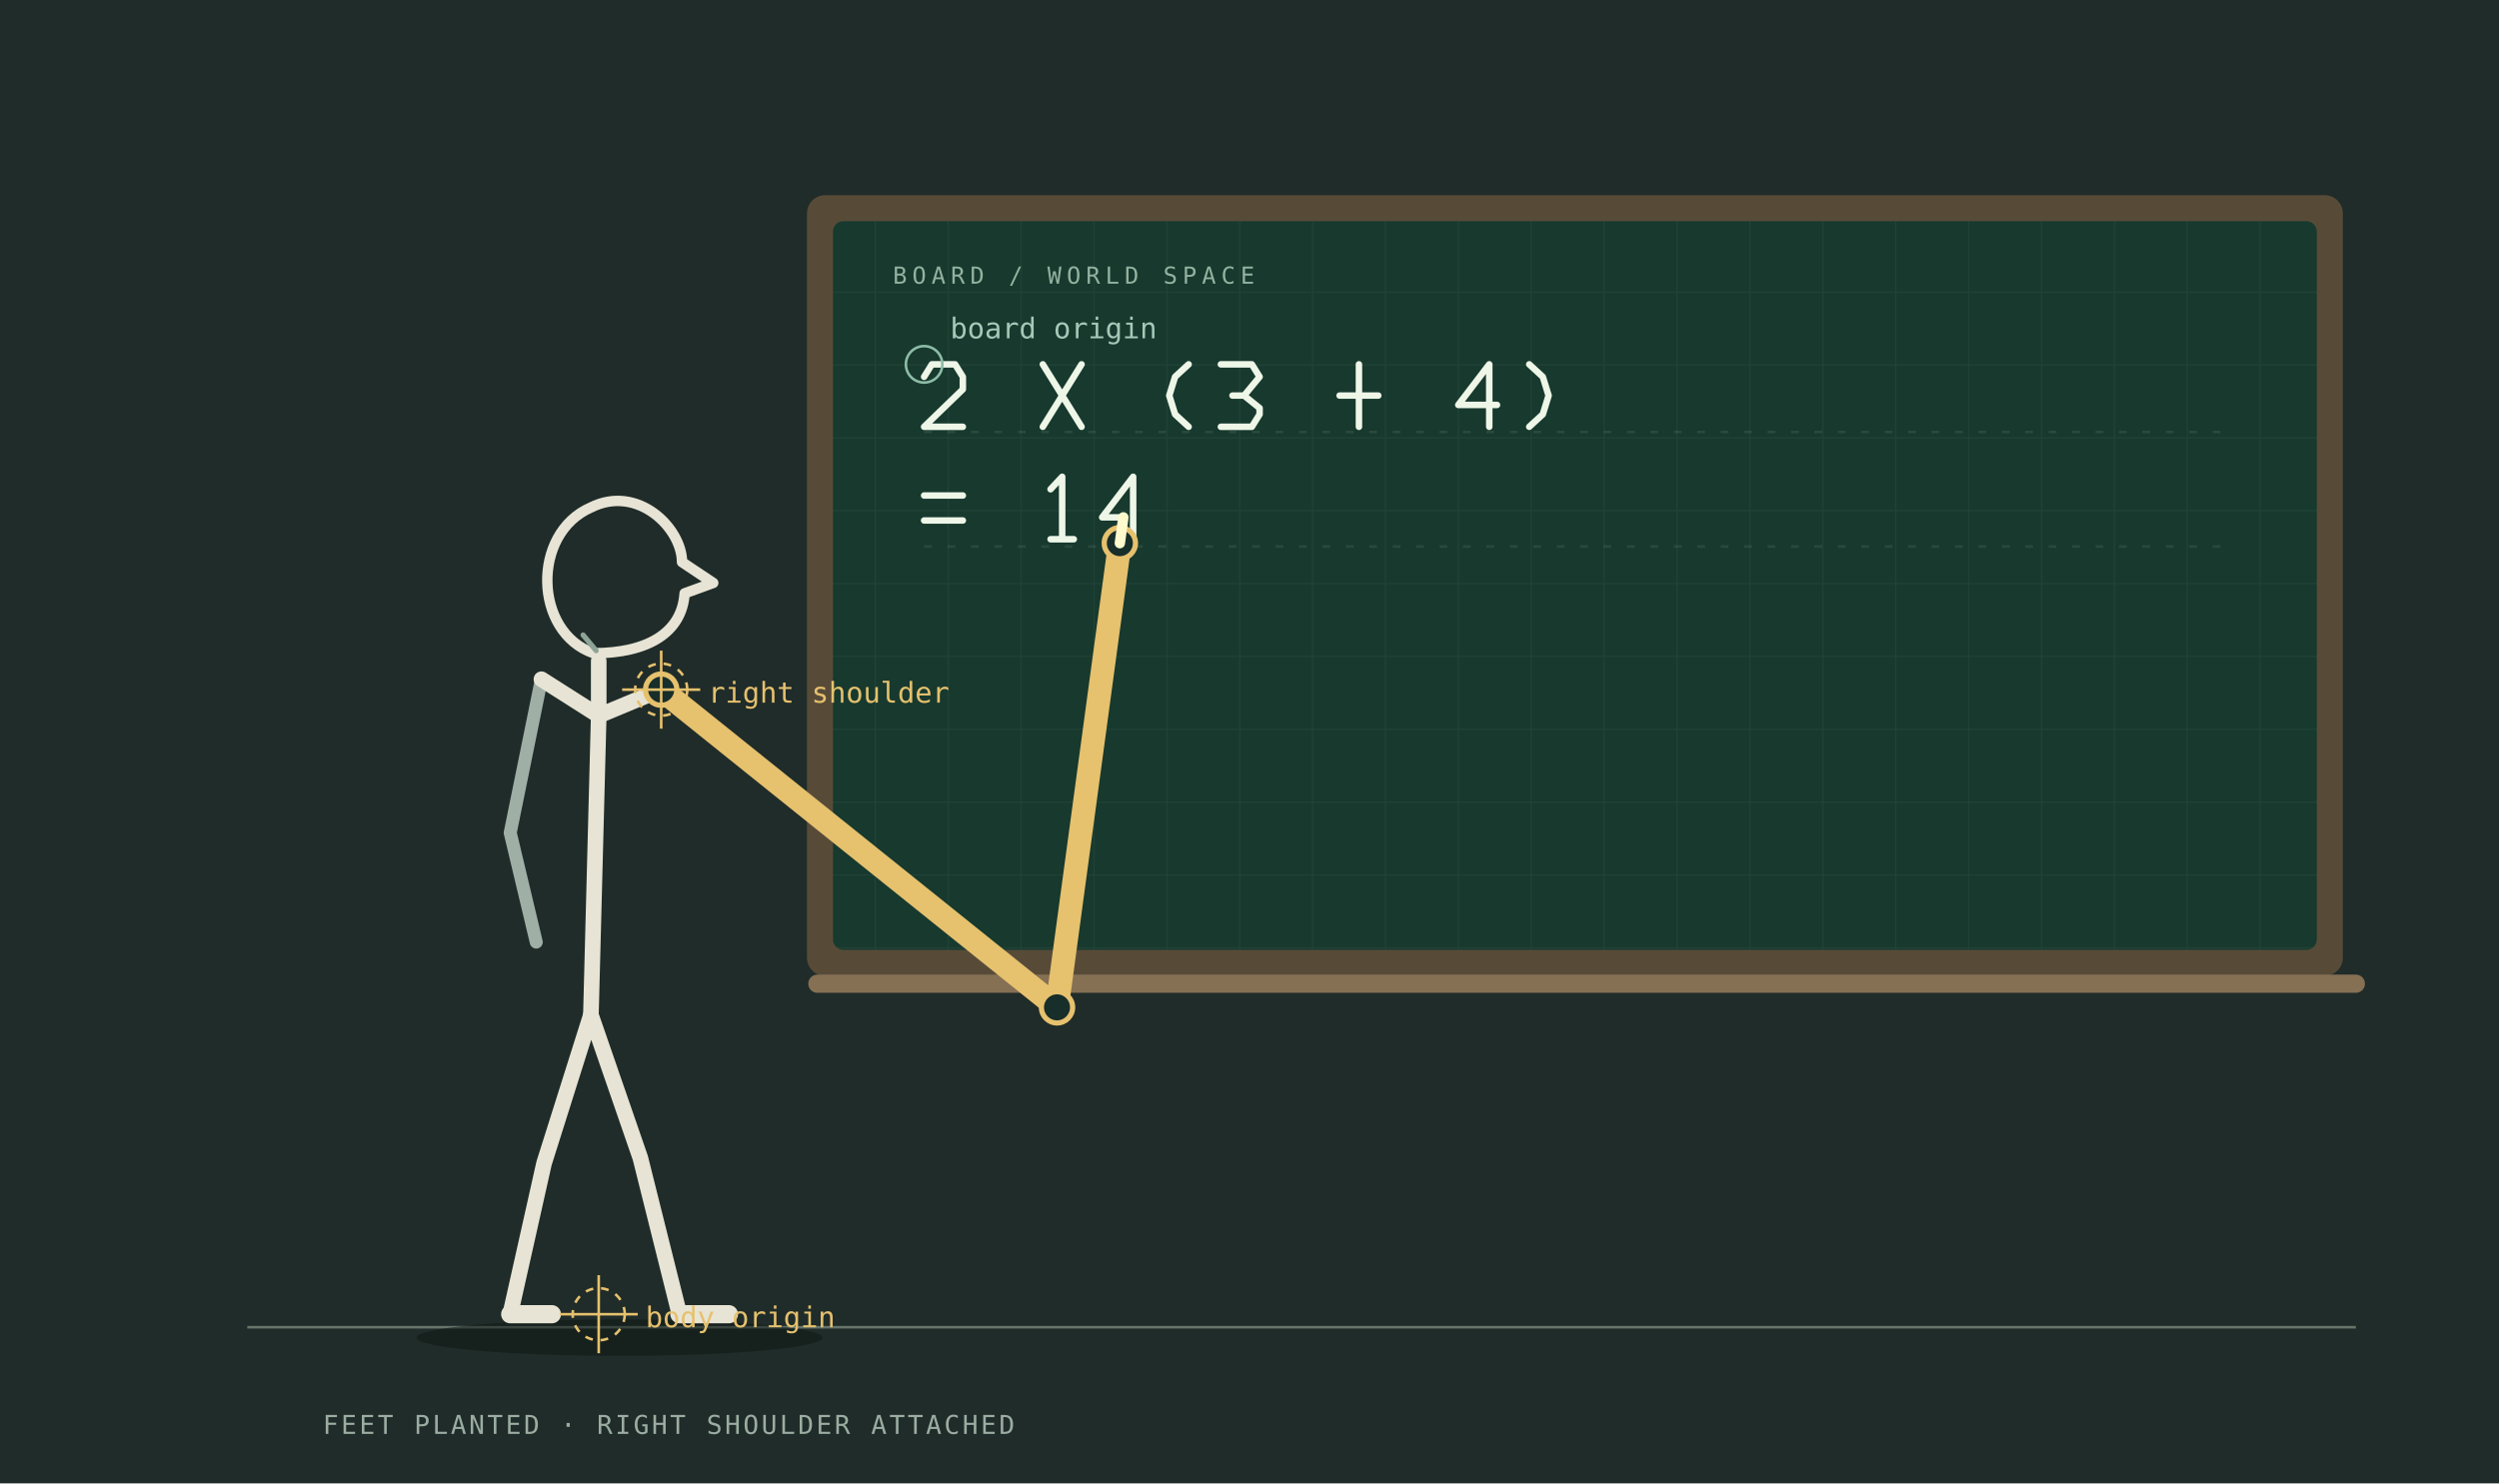
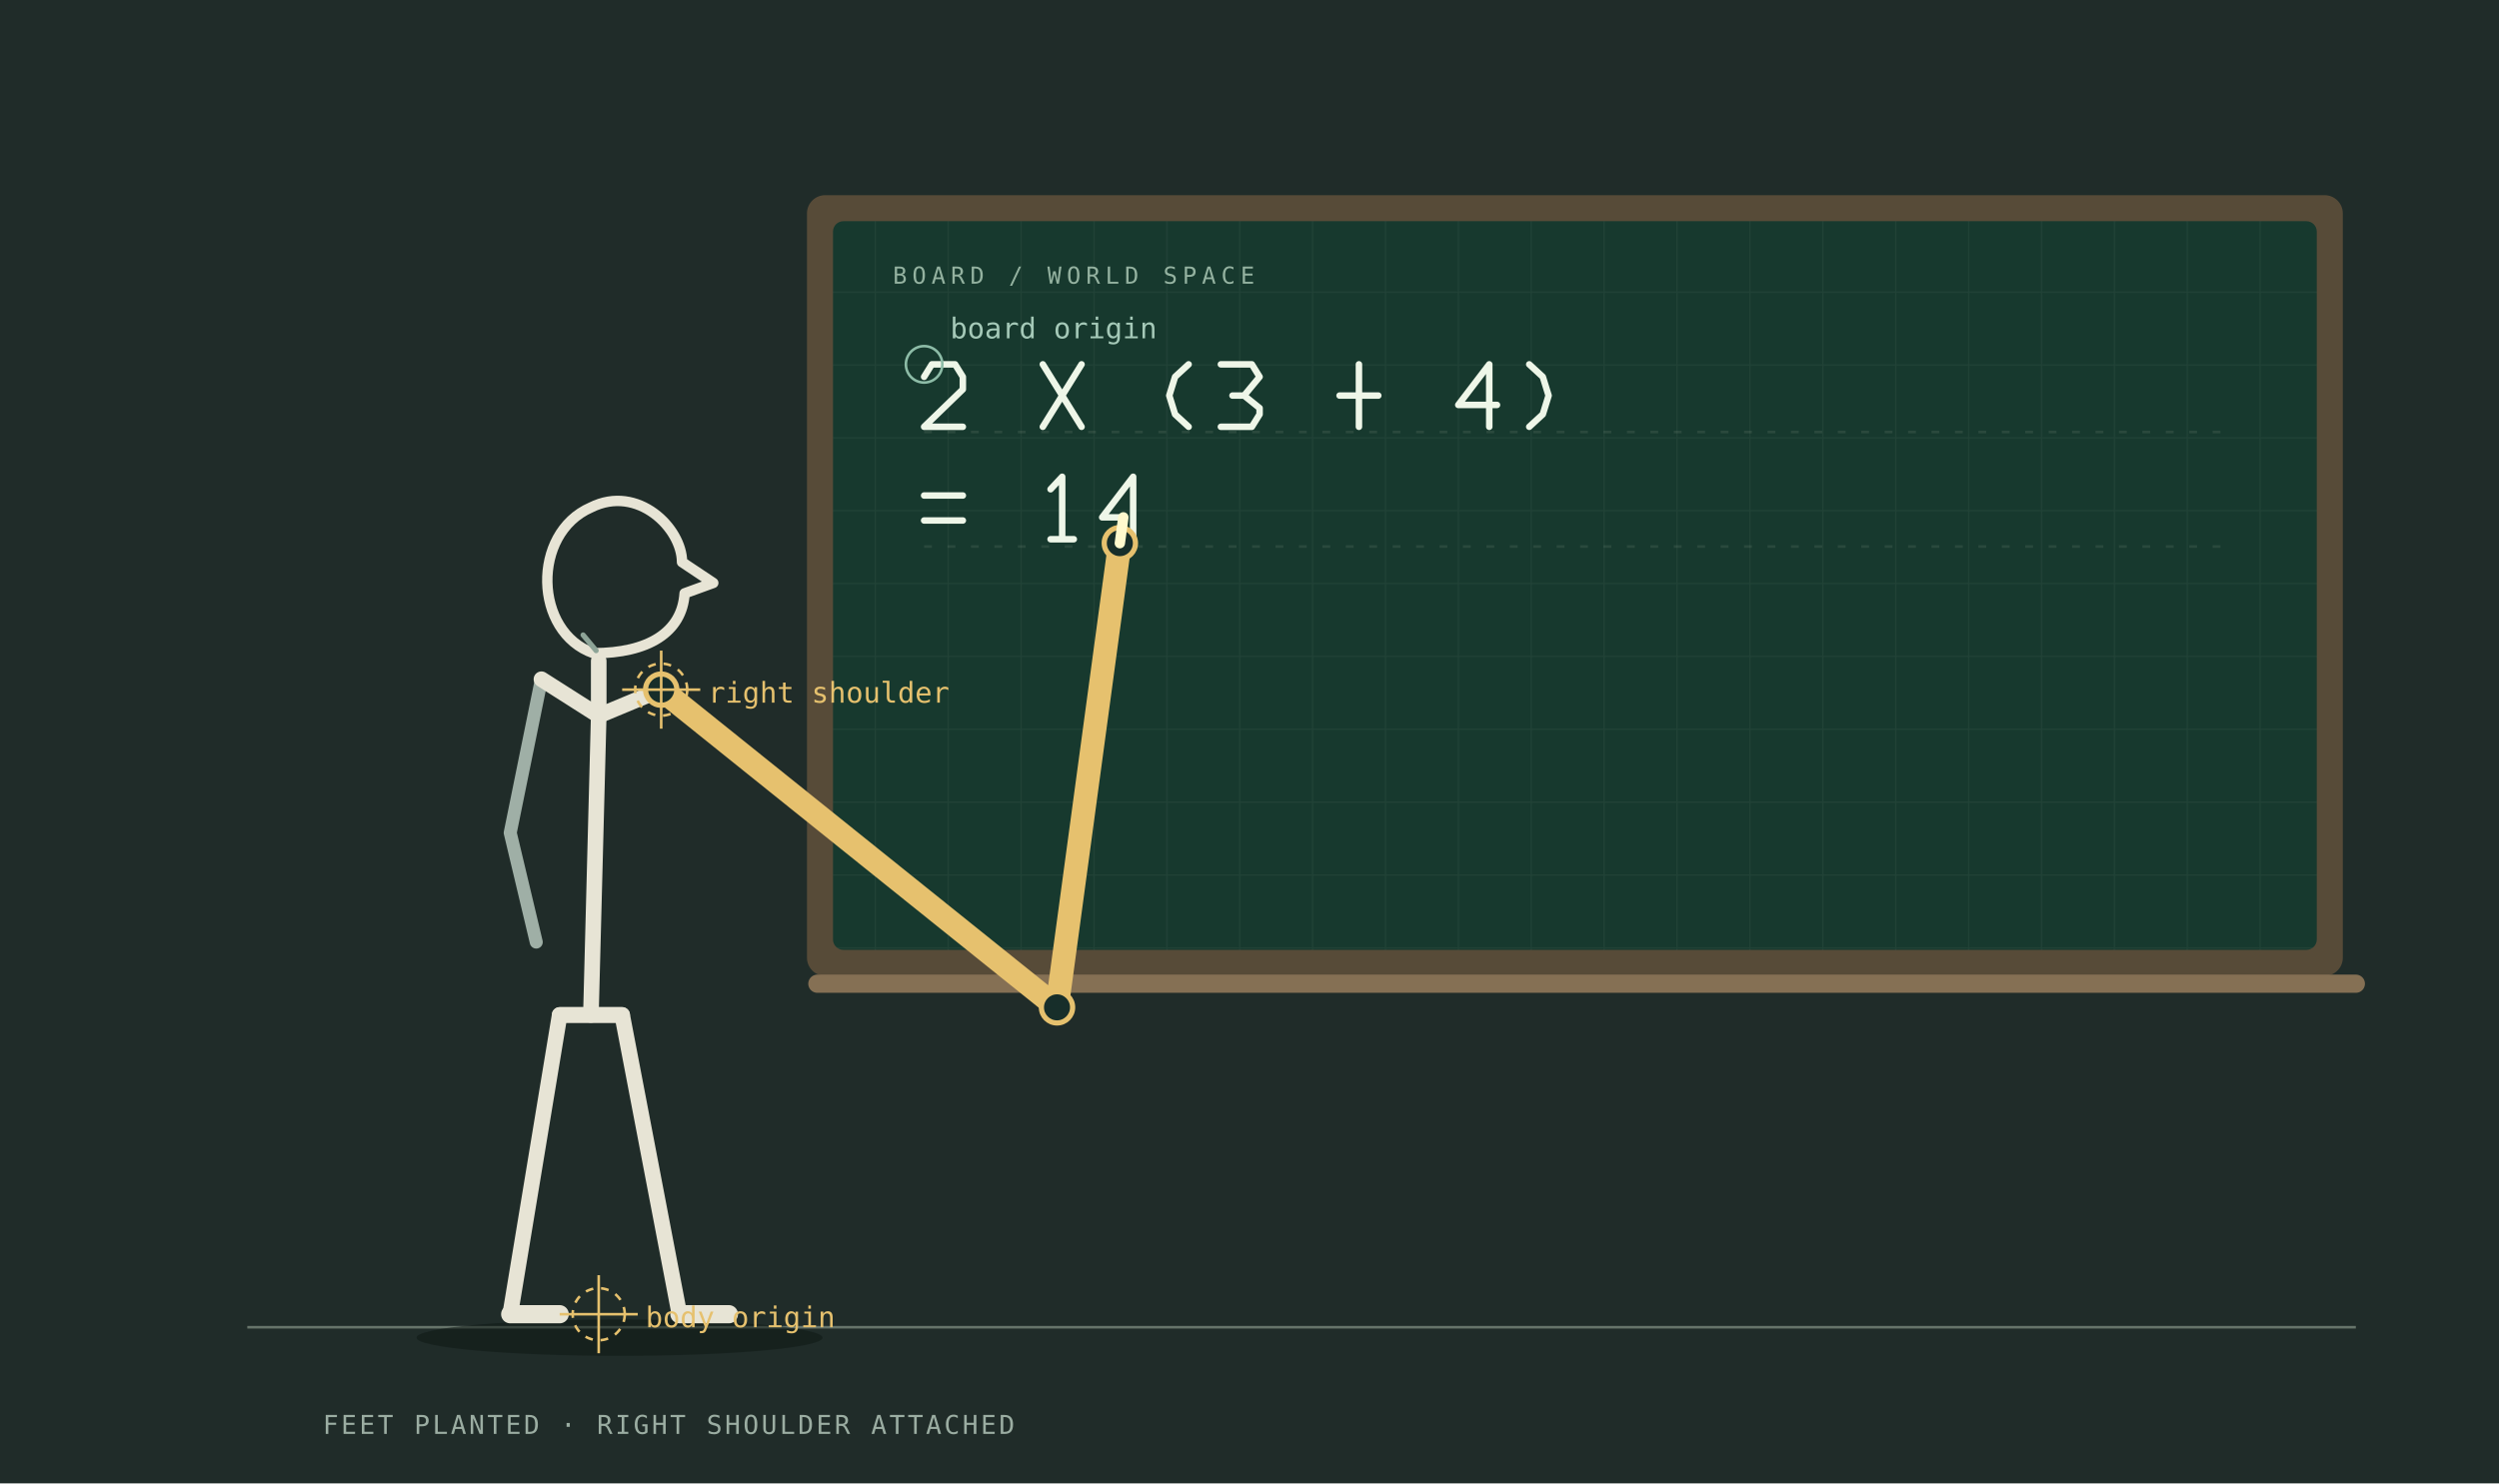
<svg xmlns="http://www.w3.org/2000/svg" id="scene" viewBox="0 0 960 570" role="img" aria-label="Back-facing stick figure standing still, writing with its right arm on the board to its right">
  <rect width="960" height="570" fill="#202c29" />
  <defs>
    <pattern id="board-grid" width="28" height="28" patternUnits="userSpaceOnUse">
      <path d="M28 0H0V28" fill="none" stroke="#cfdec9" stroke-opacity=".055" />
    </pattern>
  </defs>
  <path d="M95 510H905" stroke="#66746a" stroke-width="1" />
  <ellipse cx="238" cy="514" rx="78" ry="7" fill="#0b1512" opacity=".5" />
  <rect x="310" y="75" width="590" height="300" rx="7" fill="#574b38" />
  <rect x="320" y="85" width="570" height="280" rx="4" fill="#17392e" />
  <rect x="320" y="85" width="570" height="280" rx="4" fill="url(#board-grid)" />
  <path d="M314 378H905" stroke="#857054" stroke-width="7" stroke-linecap="round" />
  <path d="M355 166H855M355 210H855" stroke="#d2dec9" stroke-opacity=".1" stroke-dasharray="3 6" />
  <text x="343" y="109" fill="#94b2a0" font-family="monospace" font-size="9" letter-spacing="2">BOARD / WORLD SPACE</text>
  <g>
    <g data-layer="body" transform="translate(230,505) scale(1)" data-view="rear-three-quarter-facing-right">
      <path data-part="left-arm" d="M-22,-244L-34,-185L-24,-143" fill="none" stroke="#9fafa6" stroke-width="5" stroke-linecap="round" stroke-linejoin="round" />
-       <path data-part="legs" d="M-34,0L-21,-58L-3,-115L16,-60L31,0" fill="none" stroke="#e7e4d5" stroke-width="6" stroke-linecap="round" stroke-linejoin="round" />
-       <path data-part="left-foot" d="M-34,0L-18,0" fill="none" stroke="#e7e4d5" stroke-width="7" stroke-linecap="round" stroke-linejoin="round" />
+       <path data-part="legs" d="M-34,0L-24.5,-57.5L-15,-115L9,-115L20,-57.5L31,0" fill="none" stroke="#e7e4d5" stroke-width="6" stroke-linecap="round" stroke-linejoin="round" />
+       <path data-part="hips" d="M-15,-115L-3,-115L9,-115" fill="none" stroke="#e7e4d5" stroke-width="6" stroke-linecap="round" stroke-linejoin="round" />
+       <path data-part="left-foot" d="M-34,0L-15,0" fill="none" stroke="#e7e4d5" stroke-width="7" stroke-linecap="round" stroke-linejoin="round" />
      <path data-part="right-foot" d="M31,0L50,0" fill="none" stroke="#e7e4d5" stroke-width="7" stroke-linecap="round" stroke-linejoin="round" />
      <path data-part="torso" d="M-3,-115L0,-230L0,-251" fill="none" stroke="#e7e4d5" stroke-width="6" stroke-linecap="round" stroke-linejoin="round" />
      <path data-part="shoulders" d="M-22,-244L0,-230L24,-240" fill="none" stroke="#e7e4d5" stroke-width="6" stroke-linecap="round" stroke-linejoin="round" />
      <path data-part="head" d="M-2,-254 C-25,-262 -26,-300 -3,-310 C15,-319 32,-302 32,-289 L44,-281 L33,-277 C32,-262 19,-254 -2,-254Z" fill="#202c29" stroke="#e7e4d5" stroke-width="4" stroke-linejoin="round" />
      <path data-part="nape" d="M-6,-261L-1,-255" fill="none" stroke="#8da497" stroke-width="2" stroke-linecap="round" stroke-linejoin="round" />
    </g>
    <g data-layer="drawing-arm">
      <path fill="none" stroke="#eef6e8" stroke-width="2.5" stroke-linecap="round" stroke-linejoin="round" d="M355,144.8L355.992,143.2M355.992,143.2L356.984,141.6M356.984,141.6L357.976,140M357.976,140L359.762,140M359.762,140L361.547,140M361.547,140L363.333,140M363.333,140L365.118,140M365.118,140L366.904,140M366.904,140L367.896,141.6M367.896,141.6L368.888,143.2M368.888,143.2L369.88,144.8M369.88,144.8L369.88,146.4M369.88,146.4L369.88,148M369.88,148L369.88,149.6M369.88,149.6L368.527,150.909M368.527,150.909L367.175,152.218M367.175,152.218L365.822,153.527M365.822,153.527L364.469,154.836M364.469,154.836L363.116,156.145M363.116,156.145L361.764,157.455M361.764,157.455L360.411,158.764M360.411,158.764L359.058,160.073M359.058,160.073L357.705,161.382M357.705,161.382L356.353,162.691M356.353,162.691L355,164M355,164L356.86,164M356.86,164L358.72,164M358.72,164L360.58,164M360.58,164L362.44,164M362.44,164L364.3,164M364.3,164L366.16,164M366.16,164L368.02,164M368.02,164L369.88,164M400.6,140L401.592,141.6M401.592,141.6L402.584,143.2M402.584,143.2L403.576,144.8M403.576,144.8L404.568,146.4M404.568,146.4L405.56,148M405.56,148L406.552,149.6M406.552,149.6L407.544,151.2M407.544,151.2L408.536,152.8M408.536,152.8L409.528,154.4M409.528,154.4L410.52,156M410.52,156L411.512,157.6M411.512,157.6L412.504,159.2M412.504,159.2L413.496,160.8M413.496,160.8L414.488,162.4M414.488,162.4L415.48,164M415.48,140L414.488,141.6M414.488,141.6L413.496,143.2M413.496,143.2L412.504,144.8M412.504,144.8L411.512,146.4M411.512,146.4L410.52,148M410.52,148L409.528,149.6M409.528,149.6L408.536,151.2M408.536,151.2L407.544,152.8M407.544,152.8L406.552,154.4M406.552,154.4L405.56,156M405.56,156L404.568,157.6M404.568,157.6L403.576,159.2M403.576,159.2L402.584,160.8M402.584,160.8L401.592,162.4M401.592,162.4L400.6,164M456.616,140L455.314,141.2M455.314,141.2L454.012,142.4M454.012,142.4L452.71,143.6M452.71,143.6L451.408,144.8M451.408,144.8L450.85,146.6M450.85,146.6L450.292,148.4M450.292,148.4L449.734,150.2M449.734,150.2L449.176,152M449.176,152L449.734,153.8M449.734,153.8L450.292,155.6M450.292,155.6L450.85,157.4M450.85,157.4L451.408,159.2M451.408,159.2L452.71,160.4M452.71,160.4L454.012,161.6M454.012,161.6L455.314,162.8M455.314,162.8L456.616,164M469,140L470.984,140M470.984,140L472.968,140M472.968,140L474.952,140M474.952,140L476.936,140M476.936,140L478.92,140M478.92,140L480.904,140M480.904,140L481.896,141.6M481.896,141.6L482.888,143.2M482.888,143.2L483.88,144.8M483.88,144.8L482.69,146.24M482.69,146.24L481.499,147.68M481.499,147.68L480.309,149.12M480.309,149.12L479.118,150.56M479.118,150.56L477.928,152M477.928,152L479.416,153.2M479.416,153.2L480.904,154.4M480.904,154.4L482.392,155.6M482.392,155.6L483.88,156.8M483.88,156.8L483.88,158M483.88,158L483.88,159.2M483.88,159.2L482.888,160.8M482.888,160.8L481.896,162.4M481.896,162.4L480.904,164M480.904,164L478.92,164M478.92,164L476.936,164M476.936,164L474.952,164M474.952,164L472.968,164M472.968,164L470.984,164M470.984,164L469,164M473.464,152L474.952,152M474.952,152L476.44,152M476.44,152L477.928,152M514.6,152L516.46,152M516.46,152L518.32,152M518.32,152L520.18,152M520.18,152L522.04,152M522.04,152L523.9,152M523.9,152L525.76,152M525.76,152L527.62,152M527.62,152L529.48,152M522.04,140L522.04,142M522.04,142L522.04,144M522.04,144L522.04,146M522.04,146L522.04,148M522.04,148L522.04,150M522.04,150L522.04,152M522.04,152L522.04,154M522.04,154L522.04,156M522.04,156L522.04,158M522.04,158L522.04,160M522.04,160L522.04,162M522.04,162L522.04,164M572.104,164L572.104,162M572.104,162L572.104,160M572.104,160L572.104,158M572.104,158L572.104,156M572.104,156L572.104,154M572.104,154L572.104,152M572.104,152L572.104,150M572.104,150L572.104,148M572.104,148L572.104,146M572.104,146L572.104,144M572.104,144L572.104,142M572.104,142L572.104,140M572.104,140L570.914,141.56M570.914,141.56L569.723,143.12M569.723,143.12L568.533,144.68M568.533,144.68L567.342,146.24M567.342,146.24L566.152,147.8M566.152,147.8L564.962,149.36M564.962,149.36L563.771,150.92M563.771,150.92L562.581,152.48M562.581,152.48L561.39,154.04M561.39,154.04L560.2,155.6M560.2,155.6L562.06,155.6M562.06,155.6L563.92,155.6M563.92,155.6L565.78,155.6M565.78,155.6L567.64,155.6M567.64,155.6L569.5,155.6M569.5,155.6L571.36,155.6M571.36,155.6L573.22,155.6M573.22,155.6L575.08,155.6M587.464,140L588.766,141.2M588.766,141.2L590.068,142.4M590.068,142.4L591.37,143.6M591.37,143.6L592.672,144.8M592.672,144.8L593.23,146.6M593.23,146.6L593.788,148.4M593.788,148.4L594.346,150.2M594.346,150.2L594.904,152M594.904,152L594.346,153.8M594.346,153.8L593.788,155.6M593.788,155.6L593.23,157.4M593.23,157.4L592.672,159.2M592.672,159.2L591.37,160.4M591.37,160.4L590.068,161.6M590.068,161.6L588.766,162.8M588.766,162.8L587.464,164M355,190.4L356.86,190.4M356.86,190.4L358.72,190.4M358.72,190.4L360.58,190.4M360.58,190.4L362.44,190.4M362.44,190.4L364.3,190.4M364.3,190.4L366.16,190.4M366.16,190.4L368.02,190.4M368.02,190.4L369.88,190.4M355,200L356.86,200M356.86,200L358.72,200M358.72,200L360.58,200M360.58,200L362.44,200M362.44,200L364.3,200M364.3,200L366.16,200M366.16,200L368.02,200M368.02,200L369.88,200M403.576,188L404.692,186.8M404.692,186.8L405.808,185.6M405.808,185.6L406.924,184.4M406.924,184.4L408.04,183.2M408.04,183.2L408.04,185.2M408.04,185.2L408.04,187.2M408.04,187.2L408.04,189.2M408.04,189.2L408.04,191.2M408.04,191.2L408.04,193.2M408.04,193.2L408.04,195.2M408.04,195.2L408.04,197.2M408.04,197.2L408.04,199.2M408.04,199.2L408.04,201.2M408.04,201.2L408.04,203.2M408.04,203.2L408.04,205.2M408.04,205.2L408.04,207.2M403.576,207.2L405.362,207.2M405.362,207.2L407.147,207.2M407.147,207.2L408.933,207.2M408.933,207.2L410.718,207.2M410.718,207.2L412.504,207.2M435.304,207.2L435.304,205.2M435.304,205.2L435.304,203.2M435.304,203.2L435.304,201.2M435.304,201.2L435.304,199.2M435.304,199.2L435.304,197.2M435.304,197.2L435.304,195.2M435.304,195.2L435.304,193.2M435.304,193.2L435.304,191.2M435.304,191.2L435.304,189.2M435.304,189.2L435.304,187.2M435.304,187.2L435.304,185.2M435.304,185.2L435.304,183.2M435.304,183.2L434.114,184.76M434.114,184.76L432.923,186.32M432.923,186.32L431.733,187.88M431.733,187.88L430.542,189.44M430.542,189.44L429.352,191M429.352,191L428.162,192.56M428.162,192.56L426.971,194.12M426.971,194.12L425.781,195.68M425.781,195.68L424.59,197.24M424.59,197.24L423.4,198.8M423.4,198.8L425.26,198.8M425.26,198.8L427.12,198.8M427.12,198.8L428.98,198.8M428.98,198.8L430.84,198.8M430.84,198.8L431.53,198.8" />
      <g fill="#eef6e8" font-family="Chalkboard, Chalkboard SE, cursive" />
      <path fill="none" stroke="#e6c16e" stroke-width="9" stroke-linecap="round" stroke-linejoin="round" visibility="visible" d="M254,265L406.054,387.084L430.189,208.71" />
      <circle r="6" fill="#172e2a" stroke="#e6c16e" stroke-width="2" visibility="visible" cx="254" cy="265" />
      <circle r="6" fill="#172e2a" stroke="#e6c16e" stroke-width="2" visibility="visible" cx="406.054" cy="387.084" />
      <circle r="6" fill="#172e2a" stroke="#e6c16e" stroke-width="2" visibility="visible" cx="430.189" cy="208.71" />
      <line stroke="#fff9ce" stroke-width="4" stroke-linecap="round" visibility="visible" x1="430.189" y1="208.71" x2="431.53" y2="198.8" opacity="1" />
    </g>
    <g data-layer="anchors" pointer-events="none" visibility="visible">
      <circle cx="230" cy="505" r="10" fill="none" stroke="#e6c16e" stroke-dasharray="3 3" />
      <path d="M215,505h30M230,490v30" stroke="#e6c16e" stroke-width="1" />
      <text x="248" y="510" fill="#e6c16e" font-size="11" font-family="monospace">body origin</text>
      <circle cx="254" cy="265" r="10" fill="none" stroke="#e6c16e" stroke-dasharray="3 3" />
      <path d="M239,265h30M254,250v30" stroke="#e6c16e" stroke-width="1" />
      <text x="272" y="270" fill="#e6c16e" font-size="11" font-family="monospace">right shoulder</text>
    </g>
  </g>
  <g id="board-anchor" visibility="visible" pointer-events="none">
    <circle cx="355" cy="140" r="7" fill="none" stroke="#8dbca7" />
    <text x="365" y="130" fill="#a5c9b8" font-family="monospace" font-size="11">board origin</text>
  </g>
  <text x="124" y="551" fill="#9bada2" font-family="monospace" font-size="10" letter-spacing="1">FEET PLANTED · RIGHT SHOULDER ATTACHED</text>
</svg>
